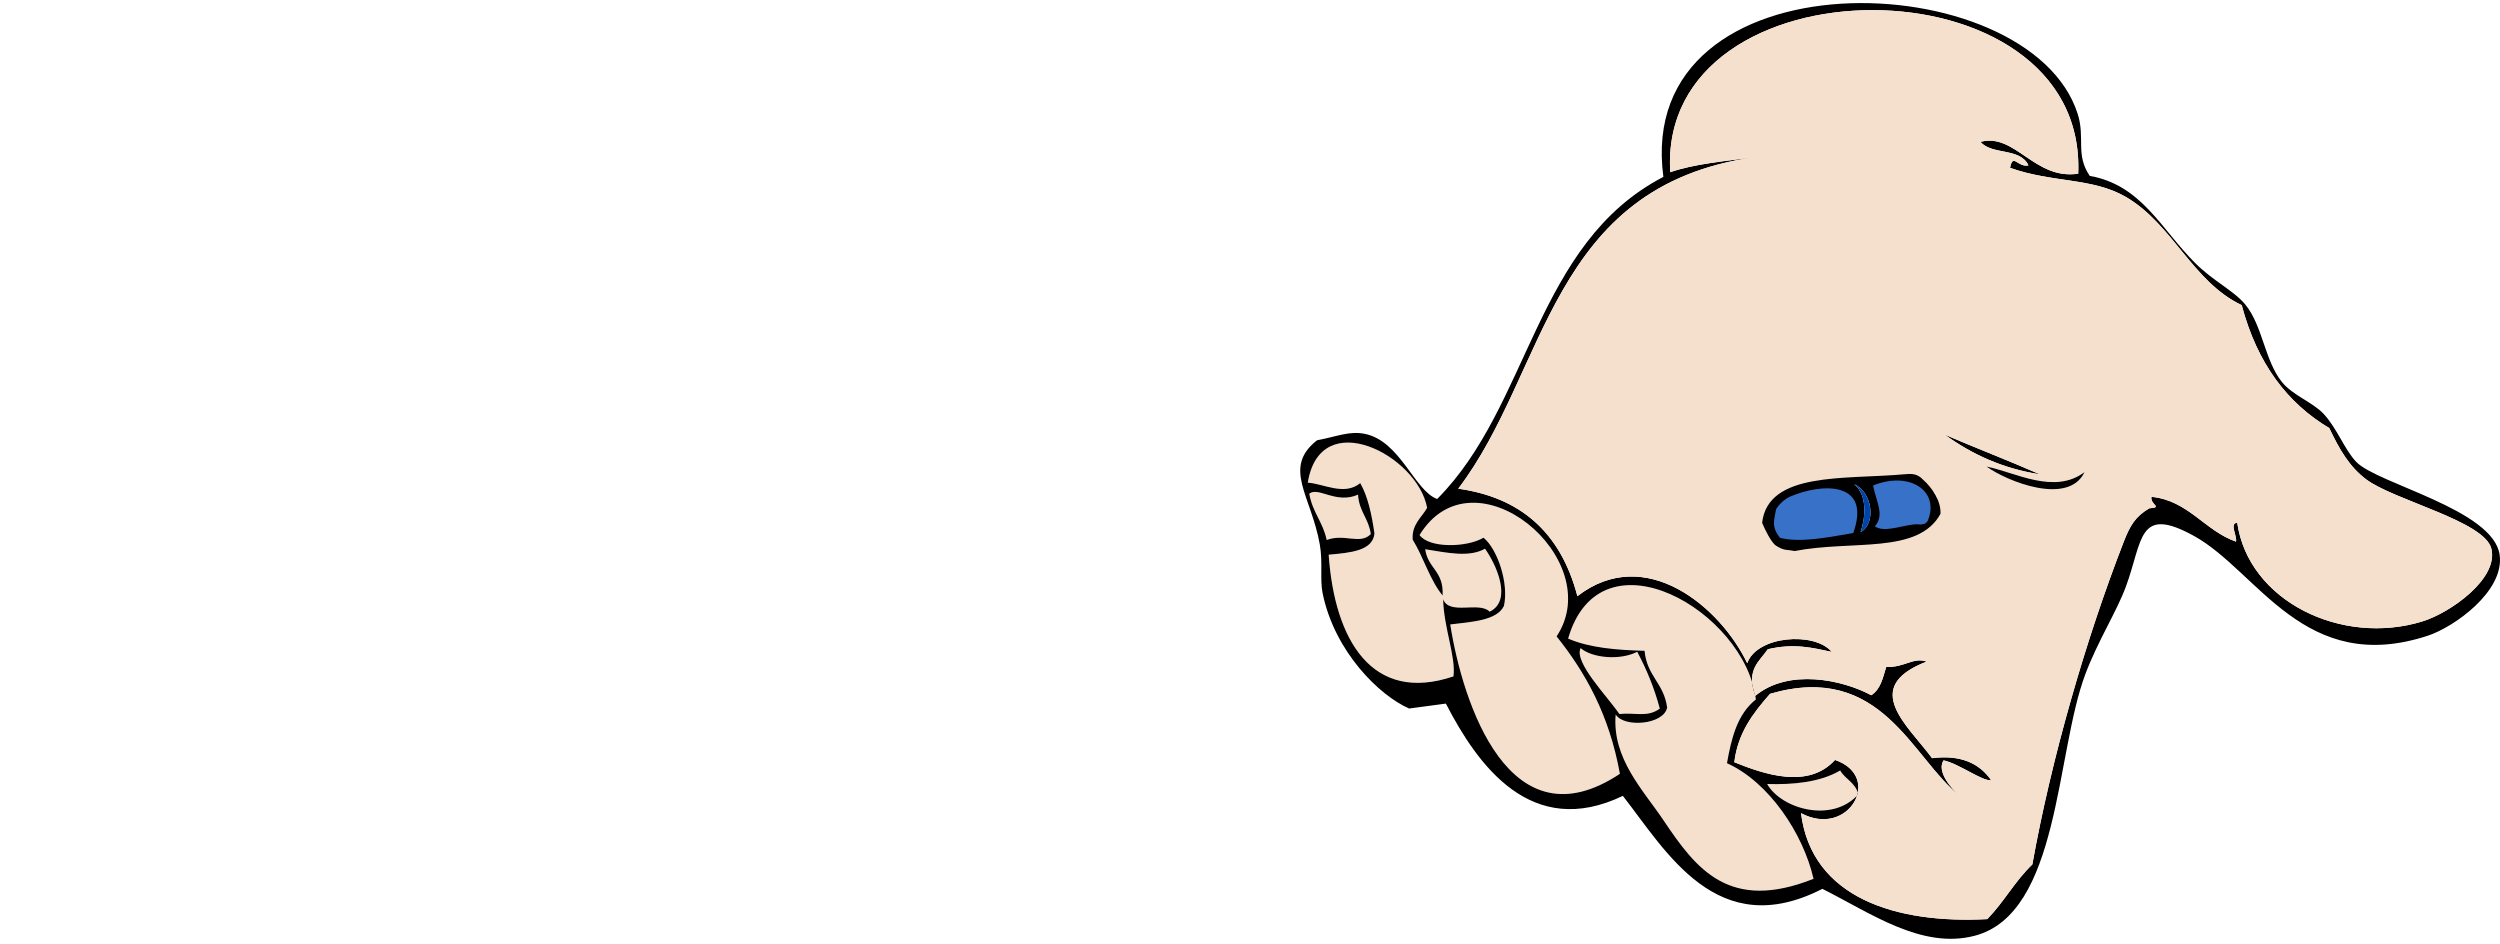
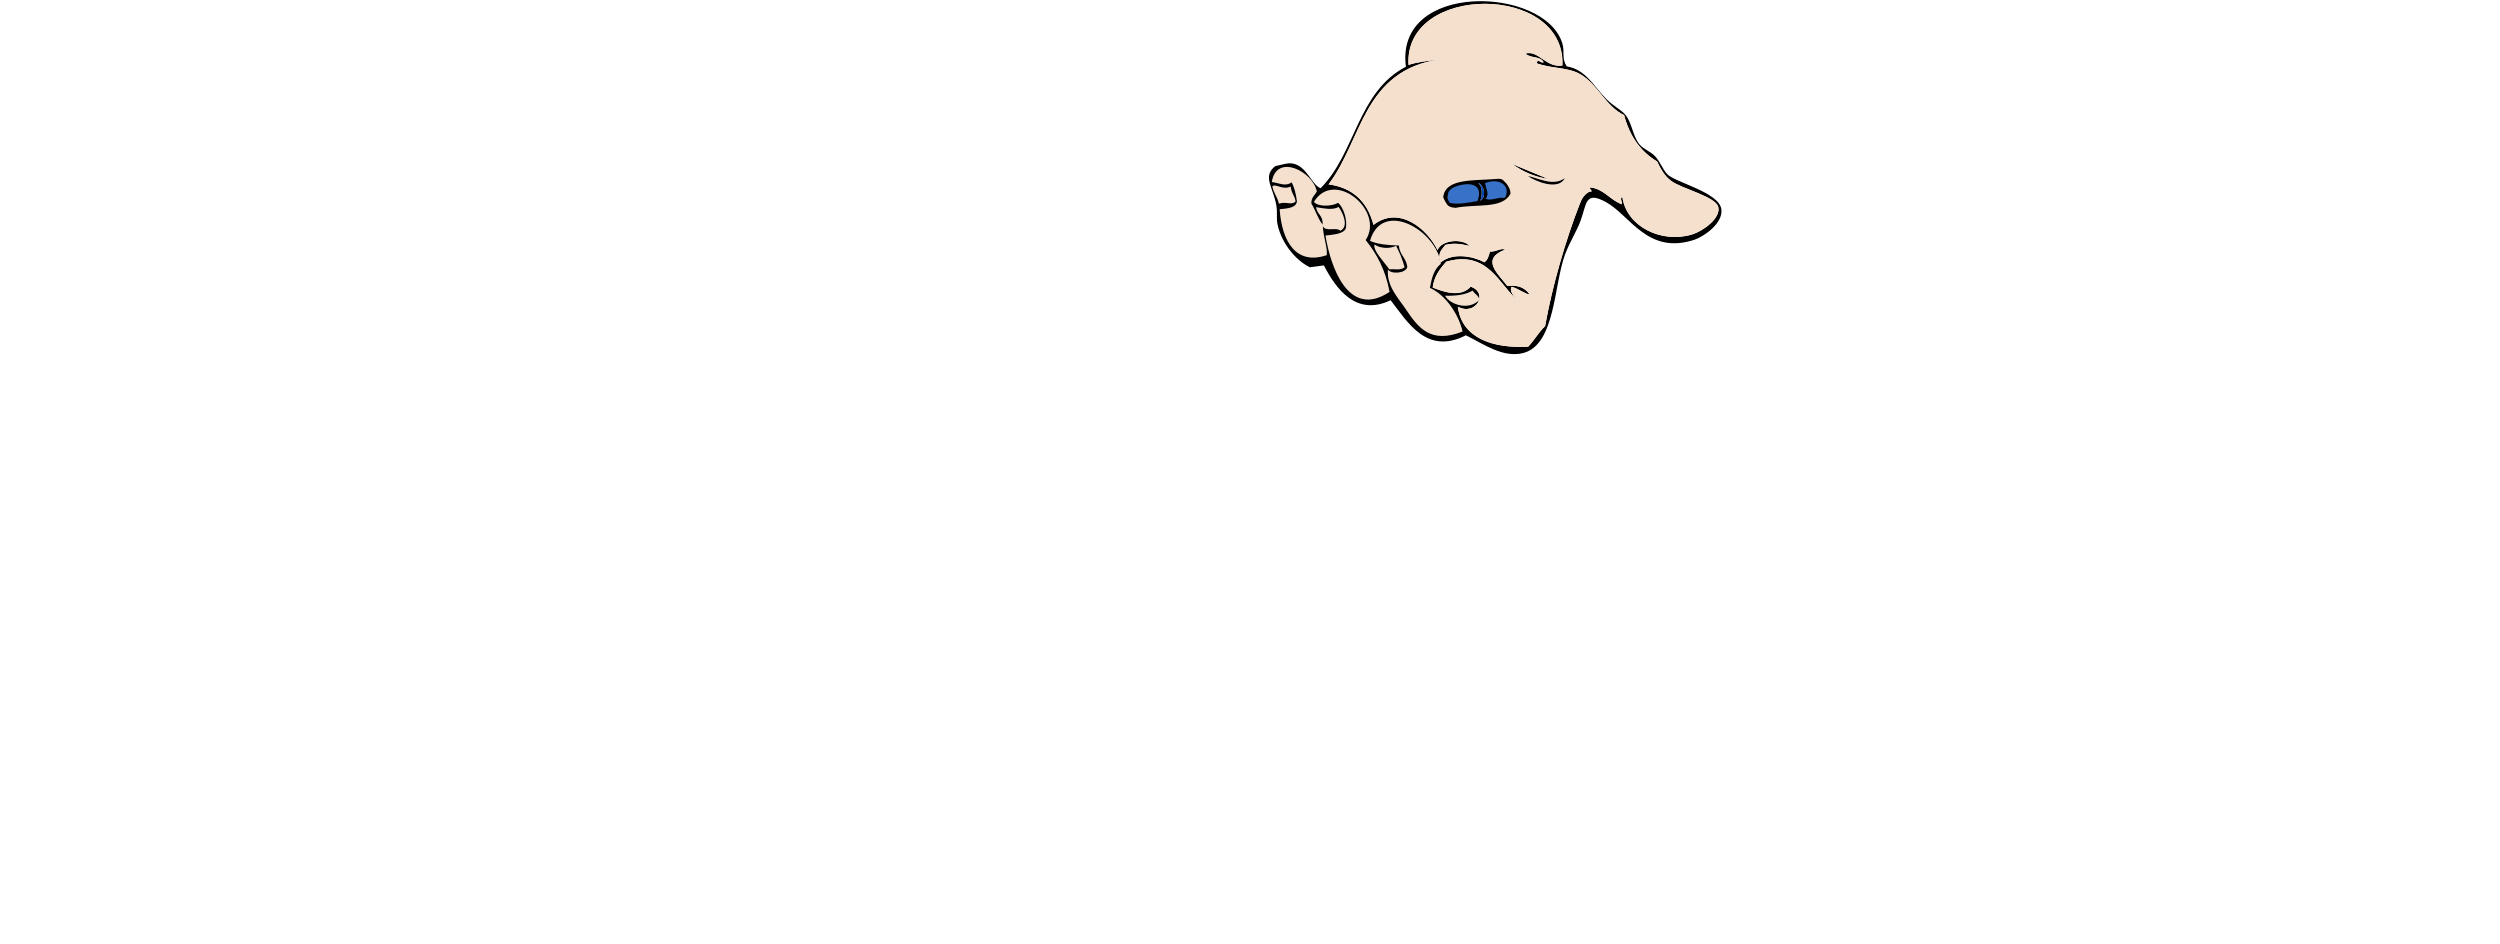
- <svg xmlns="http://www.w3.org/2000/svg" id="Layer_1" xml:space="preserve" overflow="visible" viewBox="0 0 674.22 254.324" version="1.1" enable-background="new 0 0 317.695 254.327" width="674.22" height="254.324" style="overflow:visible">
+ <svg xmlns="http://www.w3.org/2000/svg" id="Layer_1" xml:space="preserve" overflow="visible" viewBox="0 0 674.22 674.22" version="1.1" enable-background="new 0 0 317.695 254.327" width="674.22" height="254.324" style="overflow:visible">
  <defs id="defs1049" />
  <g id="g1095" transform="matrix(-0.9911433,0.1327963,0.1327963,0.9911433,651.402,-19.97077)">
    <g id="g1111">
      <path style="clip-rule:evenodd;fill:#f5e0cd;fill-rule:evenodd" id="path1067" d="m 271,133.14 c 4.592,1.838 10.184,-0.277 16,-2 -0.024,5.31 -4.236,6.431 -3,13 2.817,-4.516 3.734,-10.932 6,-16 -0.229,-4.104 -3.132,-5.535 -5,-8 0.714,-14.453 24.907,-31.327 31,-11 -4.174,0.827 -9.287,4.917 -14,2 -1.554,3.78 -1.951,8.716 -2,14 1.117,4.55 7.08,4.254 13,4 1.478,23.035 -6.252,41.439 -29,37 -1.383,-5.144 0.844,-13.279 0,-21 -1.055,4.612 -9.562,1.771 -12,5 -6.61,-2.18 -3.38,-12.56 -1,-17 z" />
      <path style="clip-rule:evenodd;fill:#f5e0cd;fill-rule:evenodd" id="path1069" d="m 313,125.14 c -5.024,-1.167 -8.718,2.553 -12,0 0.007,-4.327 2.321,-6.346 2,-11 6.192,1.825 10.324,-3.63 13,-2 -0.2,5.14 -2.64,8.03 -3,13 z" />
      <path style="clip-rule:evenodd;fill:#f5e0cd;fill-rule:evenodd" id="path1071" d="m 268,149.14 c 2.403,3.597 8.918,3.082 15,3 -0.492,21.528 -7.853,61.67 -40,46 0.744,-16.256 5.623,-28.377 12,-39 -16.502,-18.84 15.388,-53.628 33,-32 -2.079,3.941 -12.264,5.042 -17,3 -3.34,3.53 -5.19,13.21 -3,19 z" />
      <path style="clip-rule:evenodd;fill:#3771c8;fill-rule:evenodd" id="path1073" d="m 192,131.14 c 0.871,3.977 1.684,6.649 0.813,10.626 -5.297,2.037 -13.945,1.129 -21.559,0.848 -3.915,-7.595 -1.662,-12.503 3.443,-13.984 C 179.803,127.15 187.76,129.095 192,131.14 Z" />
      <path style="clip-rule:evenodd;fill:#3771c8;fill-rule:evenodd" id="path1075" d="m 165.813,128.988 c -0.215,4.364 -1.749,10.937 1.407,13.643 -2.695,2.305 -12.017,-1 -16.372,-0.355 -6.07,-8.01 4.035,-16.088 14.965,-13.288 z" />
      <path style="clip-rule:evenodd;fill:#f5e0cd;fill-rule:evenodd" id="path1077" d="m 228,182.14 c 1.562,4.486 12.311,3.861 14,0 2.589,11.636 -4.719,21.291 -9,30 -6.998,14.236 -14.289,26.938 -38,21 1.168,-12.554 8.496,-27.464 19,-34 -2.082,-6.584 -4.56,-12.774 -10,-16 -0.416,-23.783 35.293,-51.764 48,-23 -5.42,3.247 -12.535,4.799 -20,6 0.27,6.94 -4.03,9.31 -4,16 z" />
      <path style="clip-rule:evenodd;fill:#f5e0cd;fill-rule:evenodd" id="path1079" d="m 241,182.14 c -4.276,0.091 -7.324,2.004 -11,0 0.758,-5.909 2.188,-11.146 4,-16 4.696,1.723 12.146,0.17 15,-3 2.35,3.53 -5.41,13.8 -8,19 z" />
      <path style="clip-rule:evenodd;fill:#f5e0cd;fill-rule:evenodd" id="path1081" d="m 180,212.14 c 0.385,-3.282 2.924,-4.409 4,-7 5.74,2.432 13.053,2.149 20,1 -2.88,7.19 -16.04,12.93 -24,6 z" />
      <path style="clip-rule:evenodd;fill-rule:evenodd" id="path1083" d="m 210,40.143 c 36.762,13.238 43.709,56.292 72,78 5.777,-2.977 7.732,-16.783 17,-20 4,-1.389 7.428,-0.303 13,0 10.343,6.078 3.548,14.573 3,28 -0.195,4.777 1.244,9.318 1,13 -1.073,16.164 -11.542,29.482 -19,34 h -10 c -6.322,17.735 -17.99,39.472 -44,31 -9.621,16.428 -19.951,42.651 -50,32 -11.928,8.096 -24.301,19.789 -39,18 -23.636,-2.876 -28.142,-45.829 -39,-66 -4.59,-8.526 -10.595,-15.543 -14,-22 -6.166,-11.693 -6.056,-21.342 -20,-11 -15.843,11.751 -24.442,41.505 -59,35 -7.082,-1.333 -22.01,-9.016 -22,-19 0.012,-12.379 30.214,-23.41 35,-30 2.743,-3.777 3.854,-9.537 7,-14 2.464,-3.496 7.59,-6.041 10,-10 3.83,-6.293 3.166,-15.789 7,-22 2.591,-4.197 7.75,-7.416 12,-13 7.9,-10.38 11.488,-22.684 25,-27 3.112,-6.239 -0.192,-10.285 1,-17 7.48,-42.113 112.96,-59.686 113,2.003 z m -25,-2 c 7.992,0.008 16.368,-0.368 23,1 -4.239,-58.268 -119.31,-42.928 -109,15 11.893,0.22 15.396,-13.262 25,-12 -2.661,4.006 -10.421,2.912 -12,8 2.932,0.275 3.714,-4.006 5,0 -10.791,5.566 -21.709,5.517 -30,12 -11.457,8.959 -14.714,25.053 -27,33 -2.056,16.277 -8.773,27.893 -19,36 -1.963,6.111 -3.977,11.015 -8,15 -6.627,6.565 -30.136,15.4 -31,23 -0.945,8.312 13.286,15.702 21,17 22.465,3.781 45.802,-11.62 46,-33 2.168,-0.168 0.453,3.547 1,5 7.986,-4.014 11.273,-12.727 21,-15 0.637,2.182 -2.834,3.182 1,3 4.051,1.707 5.79,3.996 8,8 13.697,24.815 27.148,55.435 36,83 5.212,3.787 8.952,9.048 14,13 24.377,-1.958 46.174,-11.825 46,-35 -11.795,8.502 -23.371,-6.81 -11,-13 8.224,6.919 19.414,1.321 27,-3 -1.973,-7.693 -6.827,-12.506 -12,-17 -31.046,-4.711 -35.648,22.351 -47,34 1.762,-1.948 5.387,-7.222 3,-10 -4.166,1.523 -9.605,7.031 -12,7 2.6,-5.066 7.393,-7.94 15,-8 5.207,-9.529 16.791,-21.521 -2,-26 3.405,-1.733 5.865,0.769 11,0 1.258,2.742 2.26,5.739 5,7 7.192,-5.211 21.129,-10.163 31,-4 1.646,-7.313 -2.324,-9.01 -5,-12 -7.381,-0.714 -12.069,1.264 -17,3 3.906,-6.133 19.471,-6.98 23,0 5.18,-15.962 22.953,-35.627 43,-24 2.234,-18.1 12.107,-28.56 28,-33 C 247.86,87.947 240.88,38.6 185,38.146 Z m 19,168 c -6.947,1.149 -14.26,1.432 -20,-1 -1.076,2.591 -3.615,3.718 -4,7 7.96,6.93 21.12,1.19 24,-6 z m 28,-40 c 7.465,-1.201 14.58,-2.753 20,-6 -12.707,-28.764 -48.416,-0.783 -48,23 5.44,3.226 7.918,9.416 10,16 -10.504,6.536 -17.832,21.446 -19,34 23.711,5.938 31.002,-6.764 38,-21 4.281,-8.709 11.589,-18.364 9,-30 -1.689,3.861 -12.438,4.486 -14,0 -0.03,-6.69 4.27,-9.06 4,-16 z m 17,-3 c -2.854,3.17 -10.304,4.723 -15,3 -1.812,4.854 -3.242,10.091 -4,16 3.676,2.004 6.724,0.091 11,0 2.59,-5.2 10.35,-15.47 8,-19 z m 22,-33 c 4.736,2.042 14.921,0.941 17,-3 -17.612,-21.628 -49.502,13.16 -33,32 -6.377,10.623 -11.256,22.744 -12,39 32.147,15.67 39.508,-24.472 40,-46 -6.082,0.082 -12.597,0.597 -15,-3 -2.19,-5.79 -0.34,-15.47 3,-19 z m 1,20 c 2.438,-3.229 10.945,-0.388 12,-5 0.844,7.721 -1.383,15.856 0,21 22.748,4.439 30.478,-13.965 29,-37 -5.92,0.254 -11.883,0.55 -13,-4 0.049,-5.284 0.446,-10.22 2,-14 4.713,2.917 9.826,-1.173 14,-2 -6.093,-20.327 -30.286,-3.453 -31,11 1.868,2.465 4.771,3.896 5,8 -2.266,5.068 -3.183,11.484 -6,16 -1.236,-6.569 2.976,-7.69 3,-13 -5.816,1.723 -11.408,3.838 -16,2 -2.38,4.44 -5.61,14.82 1,17 z m 44,-38 c -2.676,-1.63 -6.808,3.825 -13,2 0.321,4.654 -1.993,6.673 -2,11 3.282,2.553 6.976,-1.167 12,0 0.36,-4.97 2.8,-7.86 3,-13 z" />
      <path style="clip-rule:evenodd;fill-rule:evenodd" id="path1085" d="m 144,119.14 c -6.497,6.17 -14.221,11.113 -24,14 7.88,-4.79 16.07,-9.26 24,-14 z" />
      <path style="clip-rule:evenodd;fill:#f5e0cd;fill-rule:evenodd" id="path1087" d="m 276,116.14 c -15.893,4.44 -25.766,14.9 -28,33 -20.047,-11.627 -37.82,8.038 -43,24 -3.529,-6.98 -19.094,-6.133 -23,0 4.931,-1.736 9.619,-3.714 17,-3 2.676,2.99 6.646,4.687 5,12 -9.871,-6.163 -23.808,-1.211 -31,4 -2.74,-1.261 -3.742,-4.258 -5,-7 -5.135,0.769 -7.595,-1.733 -11,0 18.791,4.479 7.207,16.471 2,26 -7.607,0.06 -12.4,2.934 -15,8 2.395,0.031 7.834,-5.477 12,-7 2.387,2.778 -1.238,8.052 -3,10 11.352,-11.649 15.954,-38.711 47,-34 5.173,4.494 10.027,9.307 12,17 -7.586,4.321 -18.776,9.919 -27,3 -12.371,6.19 -0.795,21.502 11,13 0.174,23.175 -21.623,33.042 -46,35 -5.048,-3.952 -8.788,-9.213 -14,-13 -8.852,-27.565 -22.303,-58.185 -36,-83 -2.21,-4.004 -3.949,-6.293 -8,-8 -3.834,0.182 -0.363,-0.818 -1,-3 -9.727,2.273 -13.014,10.986 -21,15 -0.547,-1.453 1.168,-5.168 -1,-5 -0.198,21.38 -23.535,36.781 -46,33 -7.714,-1.298 -21.945,-8.688 -21,-17 0.864,-7.6 24.373,-16.435 31,-23 4.023,-3.985 6.037,-8.889 8,-15 10.227,-8.107 16.944,-19.723 19,-36 12.286,-7.947 15.543,-24.041 27,-33 8.291,-6.483 19.209,-6.434 30,-12 -1.286,-4.006 -2.068,0.275 -5,0 1.579,-5.088 9.339,-3.994 12,-8 -9.604,-1.262 -13.107,12.22 -25,12 -10.31,-57.928 104.76,-73.268 109,-15 -6.632,-1.368 -15.008,-0.992 -23,-1 55.88,0.457 62.86,49.804 91,78 z m -156,17 c 9.779,-2.887 17.503,-7.83 24,-14 -7.93,4.74 -16.12,9.21 -24,14 z m -12,1 c 5.53,8.531 21.141,-0.351 26,-5 -7.53,2.58 -17.07,10.02 -26,5 z m 40.813,5.729 c 7.446,10.108 23.562,2.694 39.458,3.628 2.466,-0.687 6.477,-2.609 7.729,-7.357 -4.01,-15.795 -39.305,-6.888 -43.95,-5.56 -2.267,4.167 -4.966,2.149 -3.236,9.289 z" />
      <path style="clip-rule:evenodd;fill-rule:evenodd" id="path1089" d="m 134,129.14 c -4.859,4.649 -20.47,13.531 -26,5 8.93,5.02 18.47,-2.42 26,-5 z" />
      <path style="clip-rule:evenodd;fill-rule:evenodd" id="path1091" d="m 156.434,128.255 c 15.857,-0.69 36.127,-5.661 39.566,7.885 -0.448,1.699 -1.729,5.615 -2.891,6.6 -2.086,1.766 -2.633,1.345 -4.77,2.113 C 172.443,143.918 155.446,150.248 148,140.14 c -0.65,-3.438 1.323,-7.312 3.411,-9.739 1.419,-1.989 2.979,-2.058 5.023,-2.146 z m -0.767,13.747 c 4.188,0.028 8.09,1.056 10.333,-0.862 -3.156,-2.706 -1.215,-6.636 -1,-11 -10.138,-2.597 -17.402,3.666 -13.625,10.891 0.768,1.889 2.626,1.004 4.292,0.971 z M 170,142.14 c -1.824,-3.626 -3.183,-9.74 0,-13 -4.5,2.6 -4.64,11.25 0,13 z m 2,0 c 7.614,0.281 14.432,0.715 19.729,-1.322 2.043,-3.382 0.949,-4.875 0.053,-7.791 -1.147,-1.444 -2.919,-2.515 -4.109,-2.859 C 178.516,127.587 165.18,128.91 172,142.14 Z" />
      <path style="clip-rule:evenodd;fill:#0044aa;fill-rule:evenodd" id="path1093" d="m 170,129.14 c -3.183,3.26 -1.824,9.374 0,13 -4.64,-1.75 -4.5,-10.4 0,-13 z" />
    </g>
  </g>
</svg>
